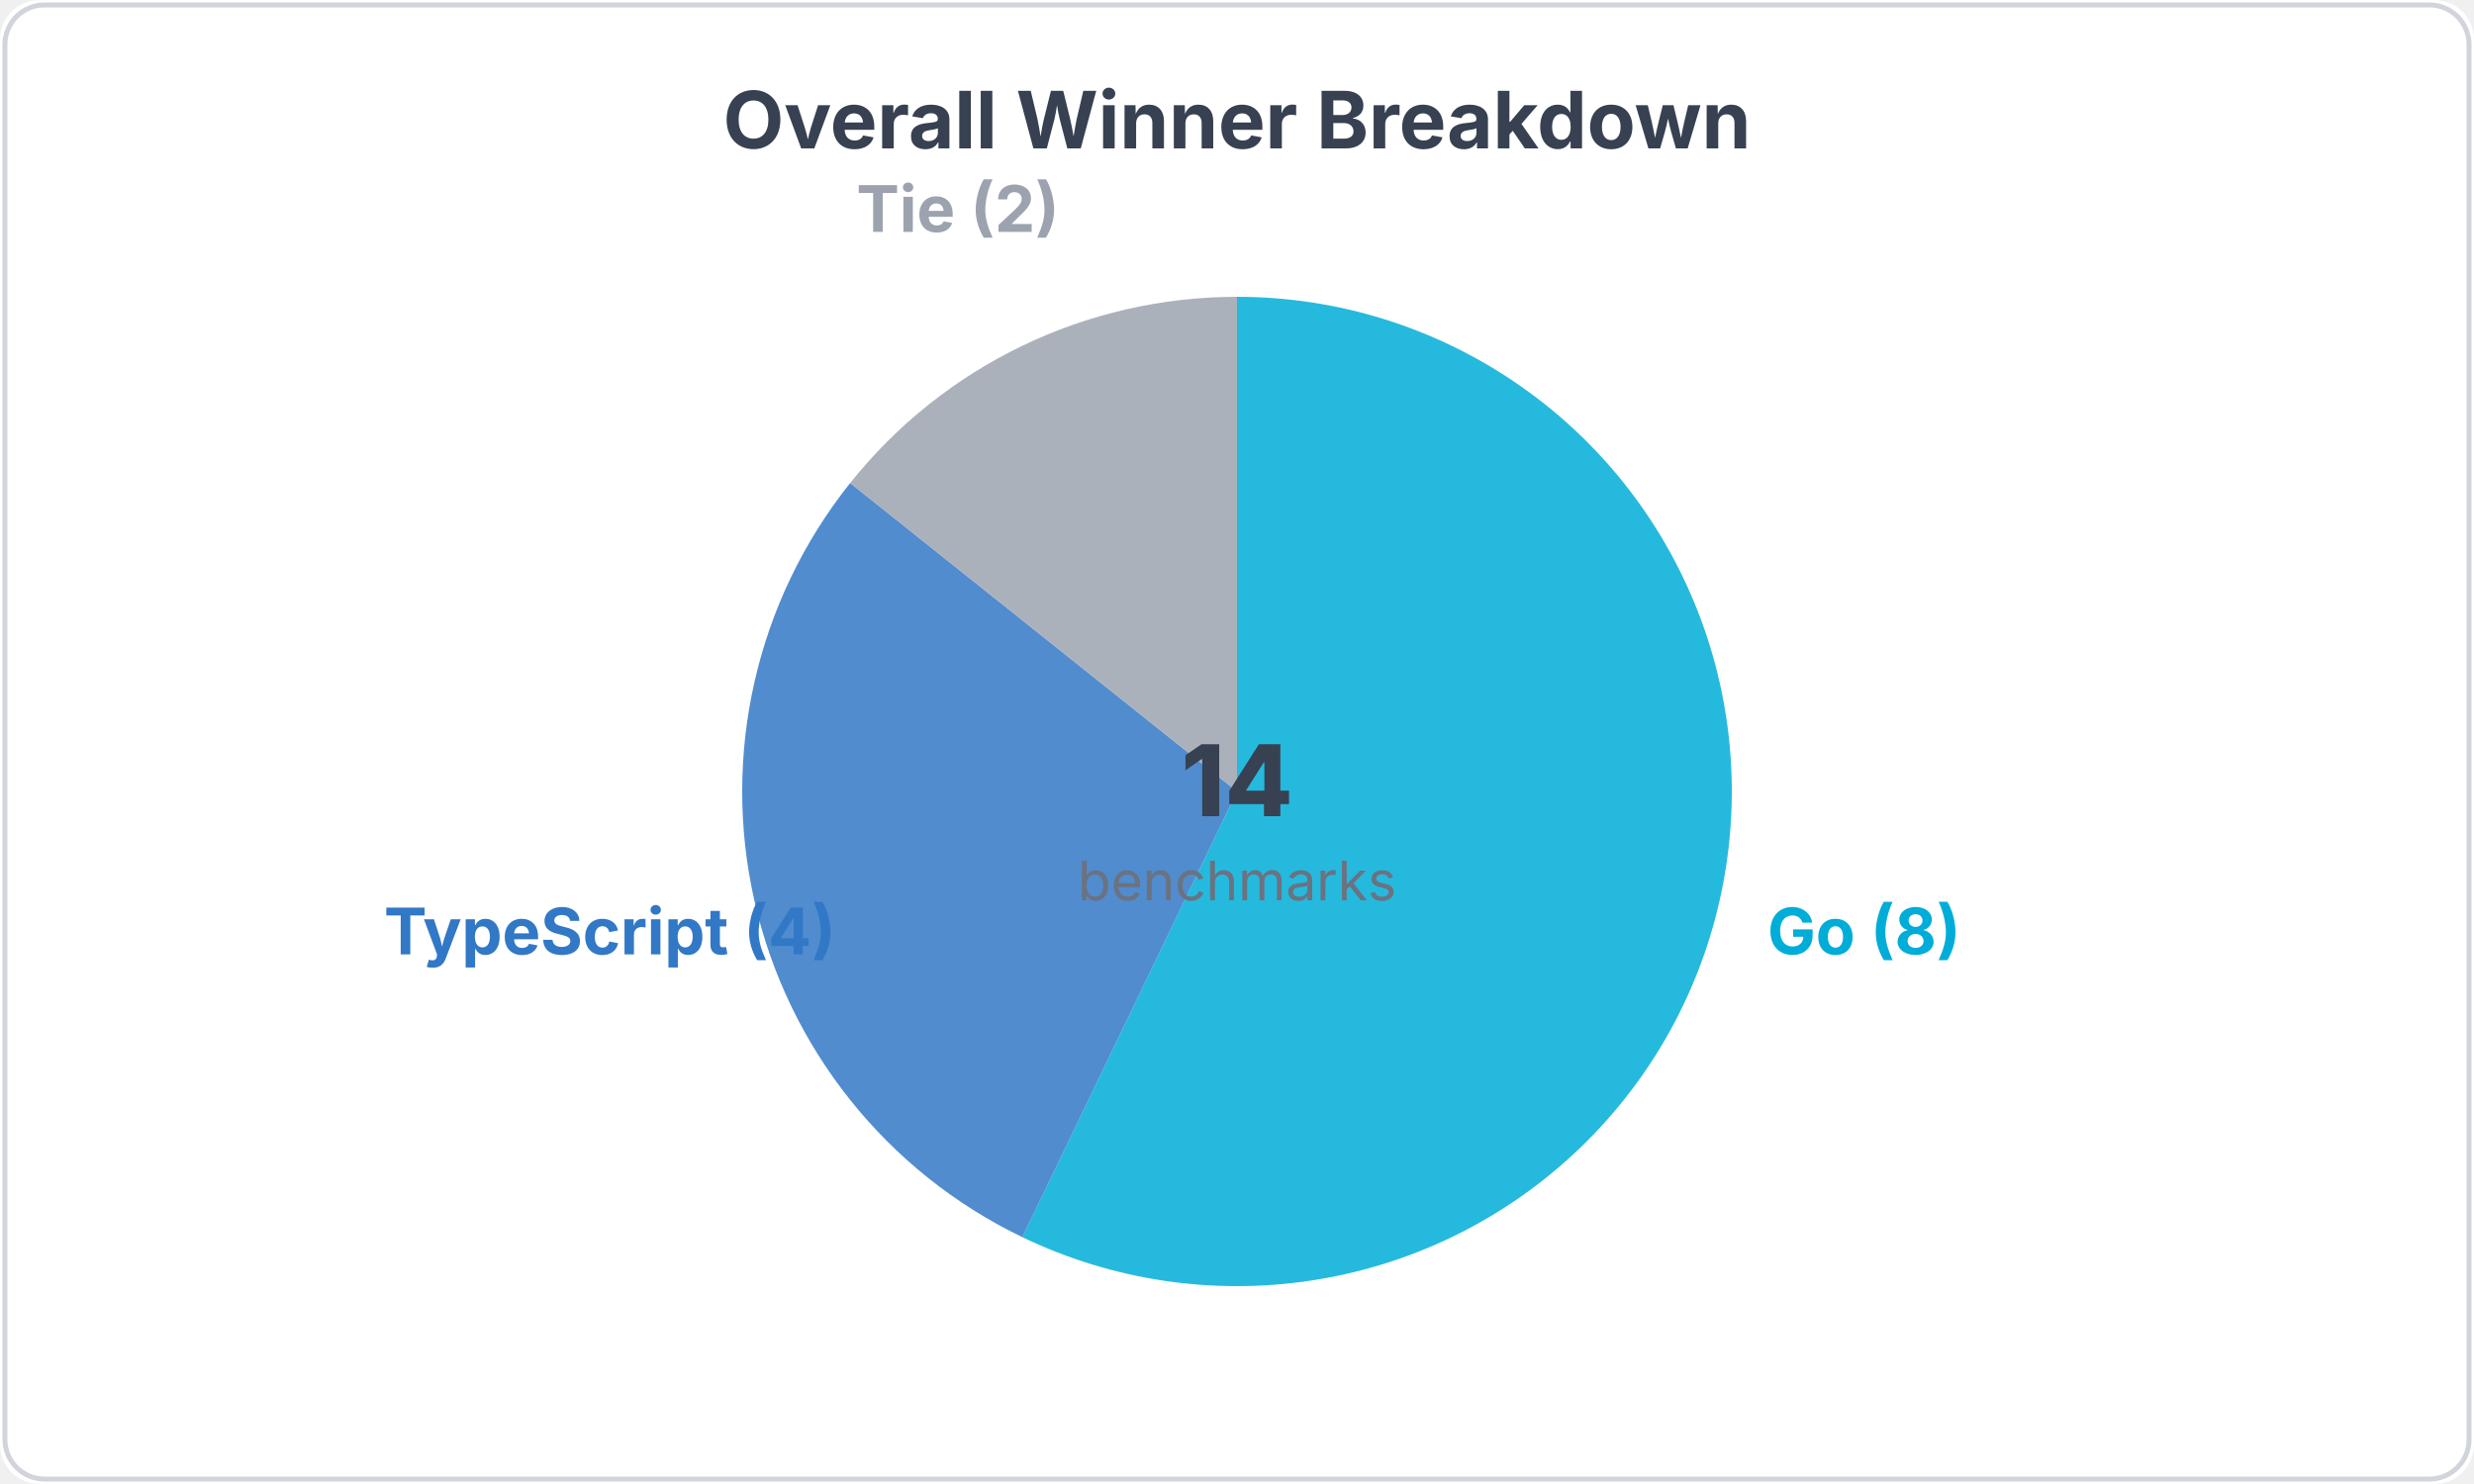
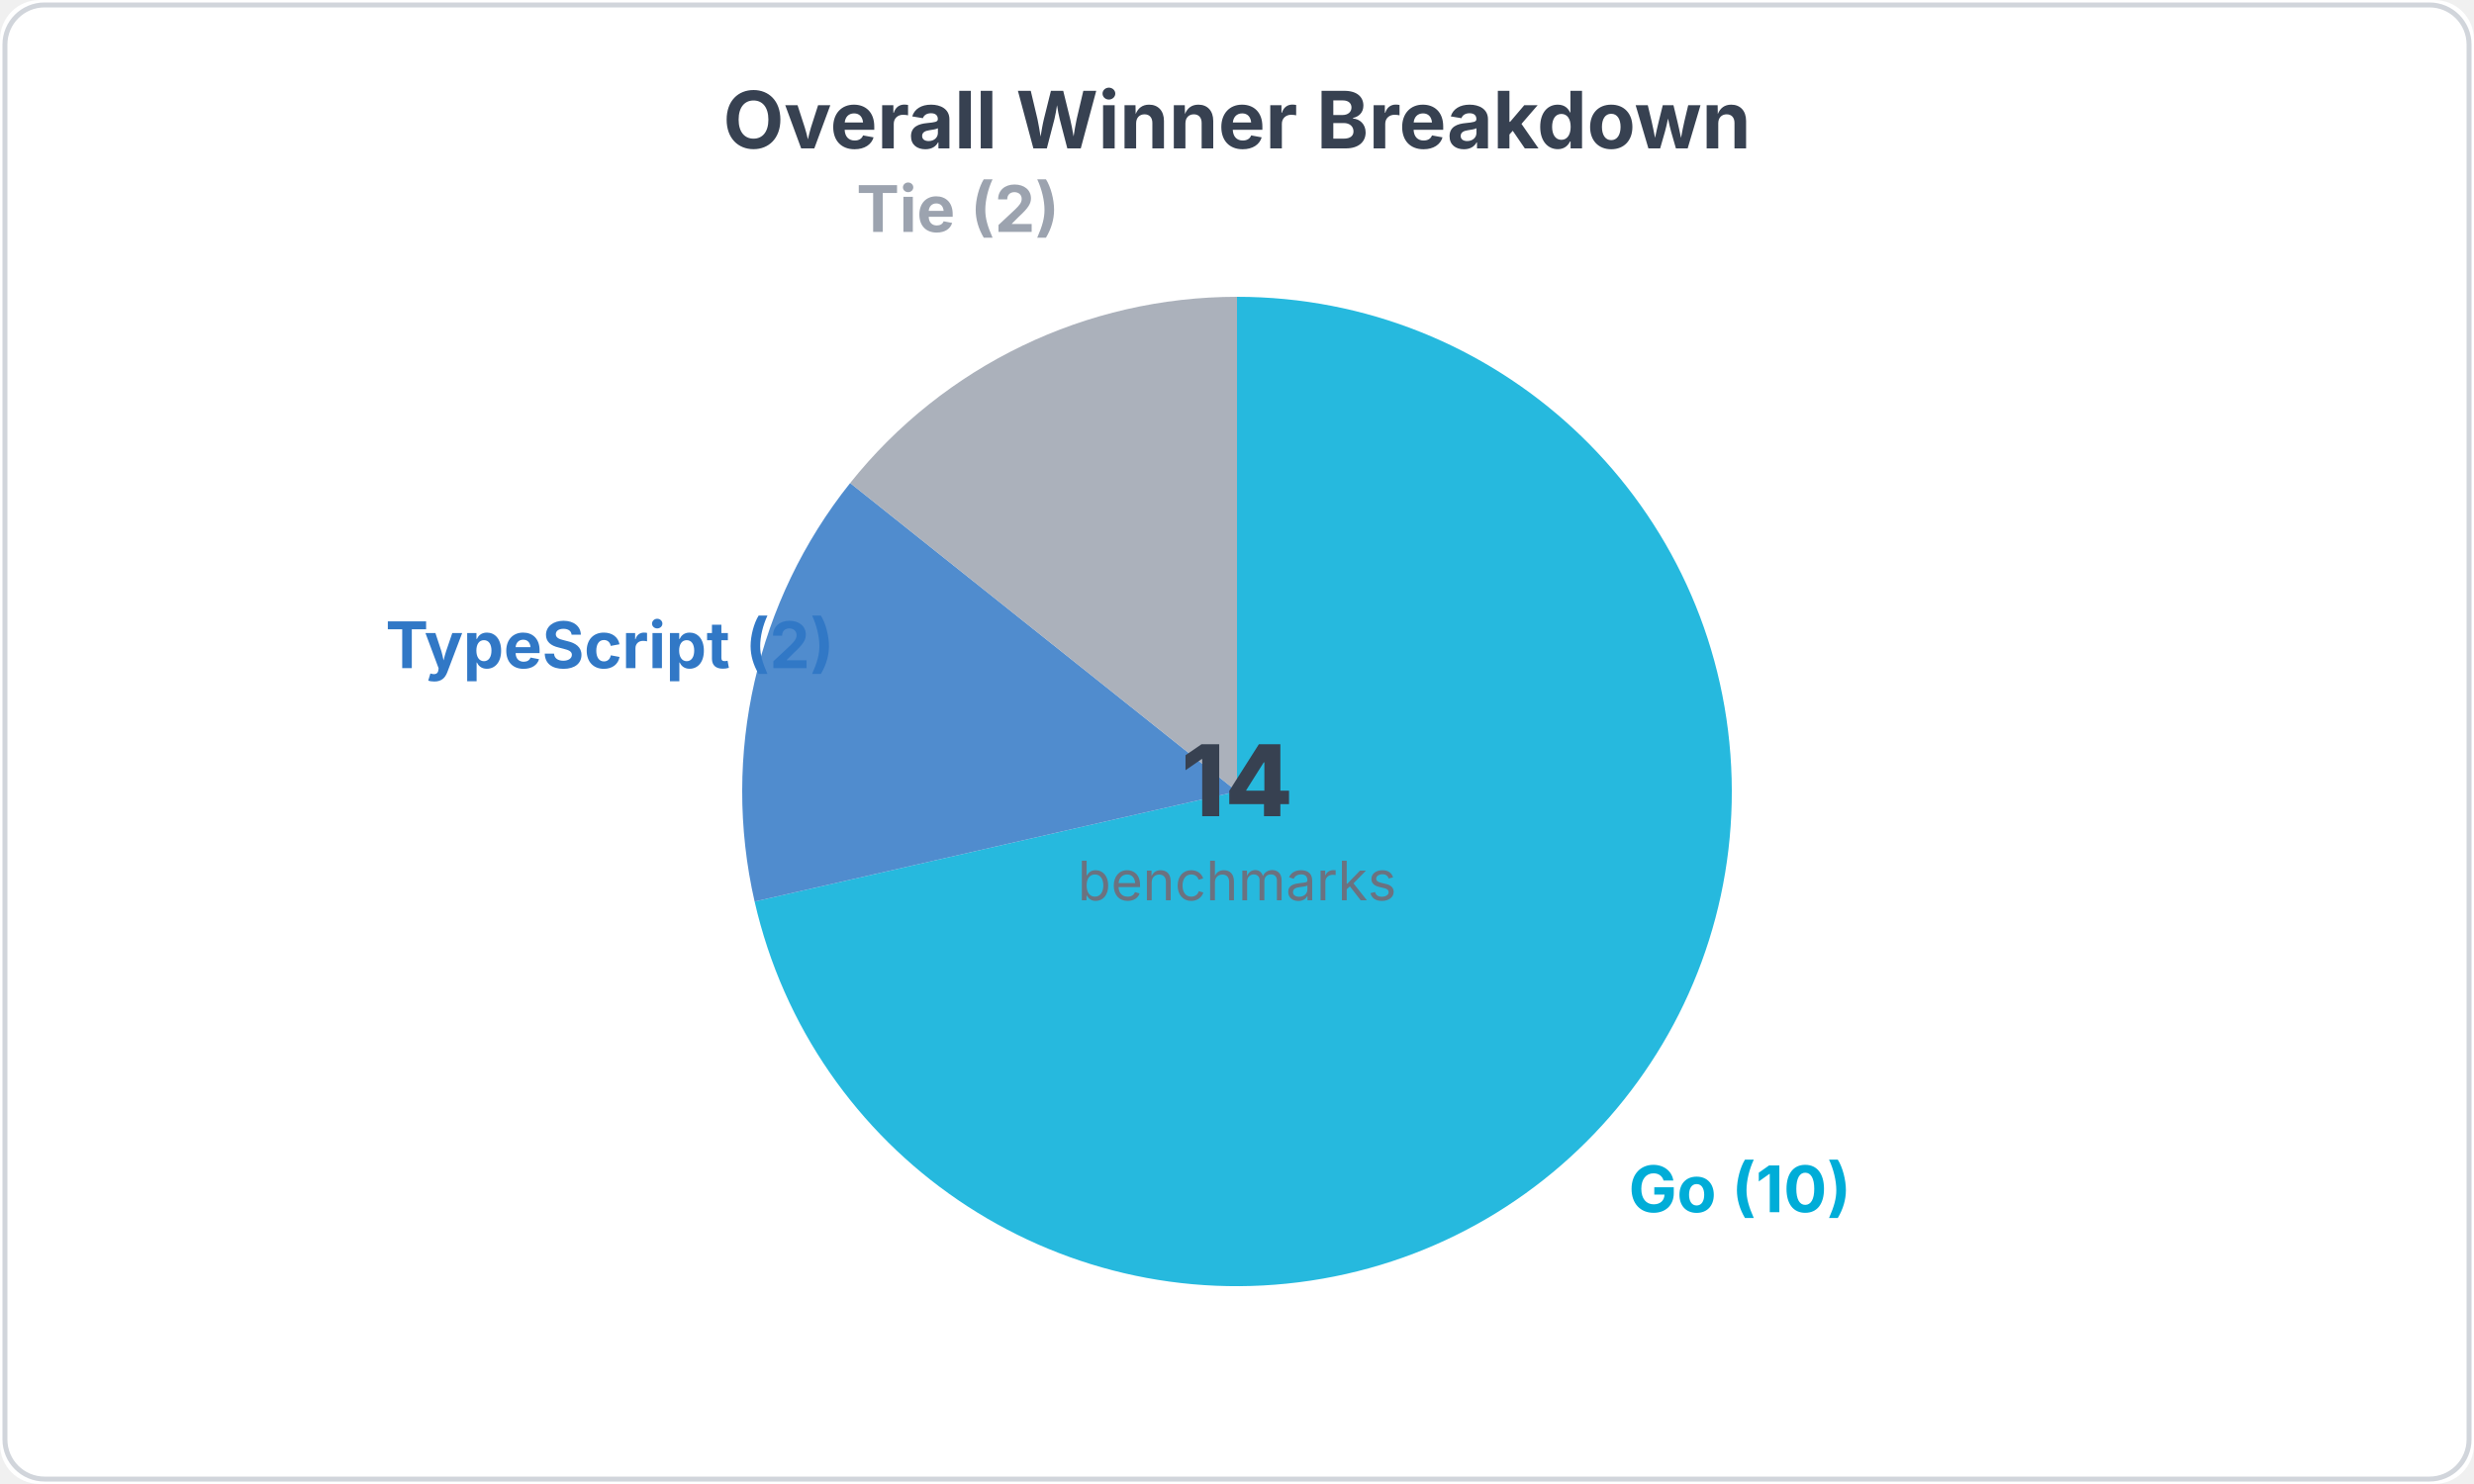
<svg xmlns="http://www.w3.org/2000/svg" viewBox="0 0 500 300" width="500" height="300">
  <style>text { font-family: -apple-system, BlinkMacSystemFont, 'Segoe UI', system-ui, sans-serif; }</style>
  <rect width="500" height="300" fill="#ffffff" rx="8" />
  <rect x="1" y="1" width="498" height="298" fill="none" stroke="#d1d5db" rx="8" />
  <text x="250" y="30" text-anchor="middle" fill="#374151" font-size="16" font-weight="700">Overall Winner Breakdown</text>
-   <path d="M 250 160 L 250 60 A 100 100 0 1 1 206.612 250.097 Z" fill="#00ADD8" opacity="0.85" />
-   <text x="376.741" y="192.928" text-anchor="middle" fill="#00ADD8" font-size="13" font-weight="700">Go (8)</text>
-   <path d="M 250 160 L 206.612 250.097 A 100 100 0 0 1 171.817 97.651 Z" fill="#3178C6" opacity="0.85" />
-   <text x="123.259" y="192.928" text-anchor="middle" fill="#3178C6" font-size="13" font-weight="700">TypeScript (4)</text>
+   <path d="M 250 160 L 250 60 A 100 100 0 1 1 152.507 182.252 Z" fill="#00ADD8" opacity="0.85" />
+   <text x="351.638" y="245.054" text-anchor="middle" fill="#00ADD8" font-size="13" font-weight="700">Go (10)</text>
+   <path d="M 250 160 L 152.507 182.252 A 100 100 0 0 1 171.817 97.651 Z" fill="#3178C6" opacity="0.85" />
+   <text x="123.259" y="135.072" text-anchor="middle" fill="#3178C6" font-size="13" font-weight="700">TypeScript (2)</text>
  <path d="M 250 160 L 171.817 97.651 A 100 100 0 0 1 250 60 Z" fill="#9ca3af" opacity="0.85" />
  <text x="193.595" y="46.874" text-anchor="middle" fill="#9ca3af" font-size="13" font-weight="700">Tie (2)</text>
  <text x="250" y="165" text-anchor="middle" fill="#374151" font-size="20" font-weight="800">14</text>
  <text x="250" y="182" text-anchor="middle" fill="#6b7280" font-size="11">benchmarks</text>
</svg>
